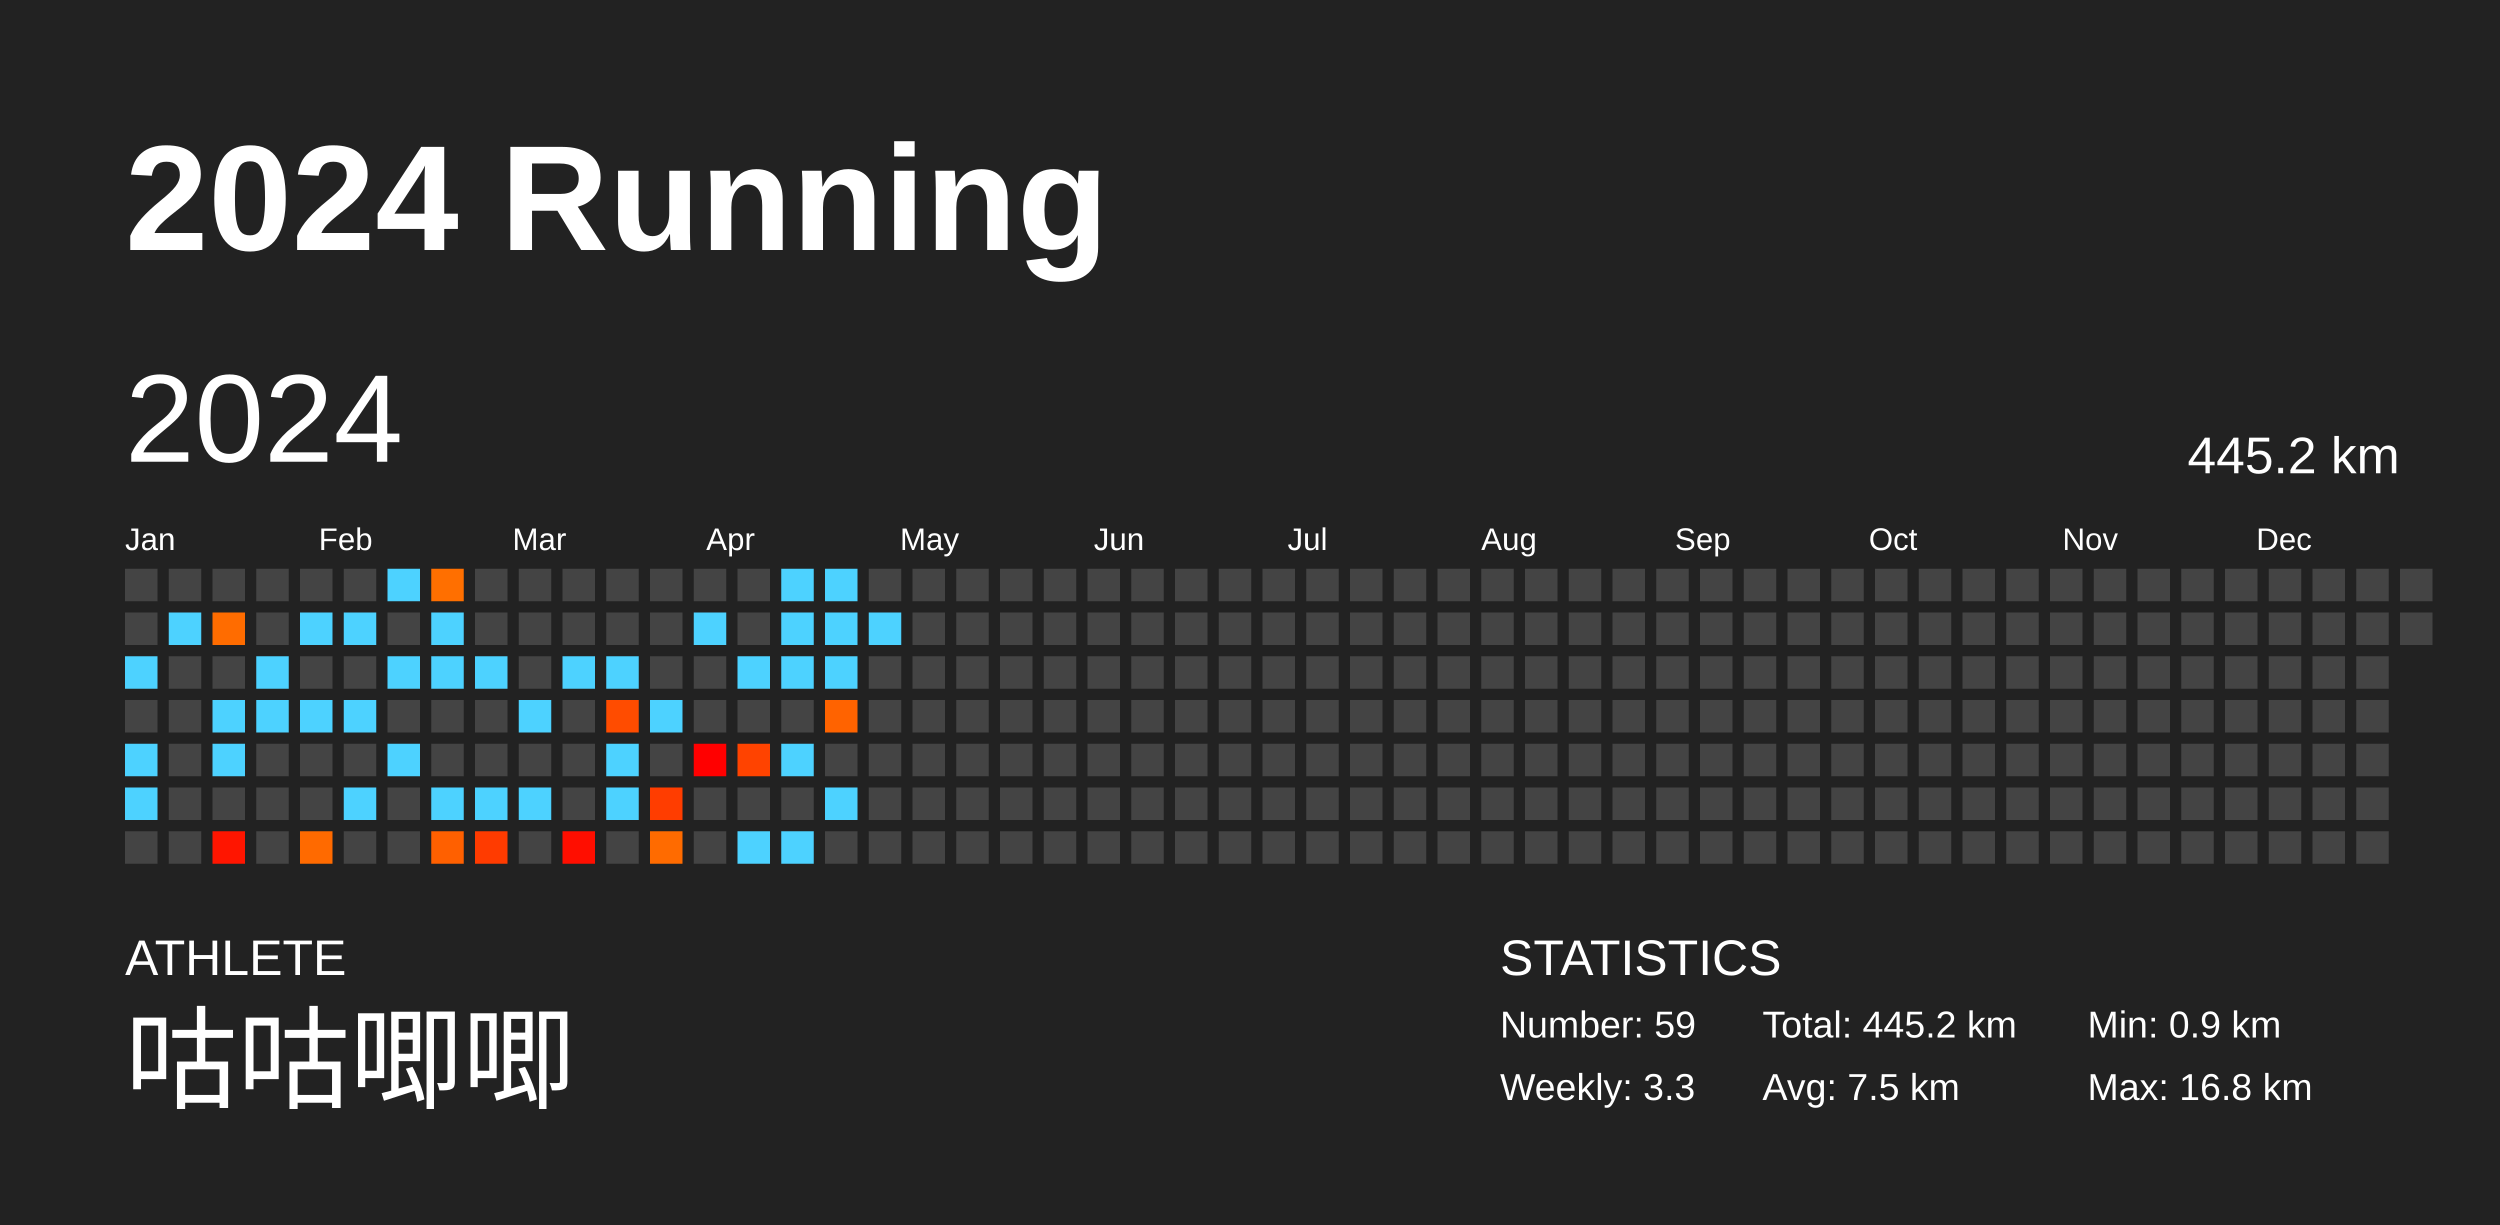
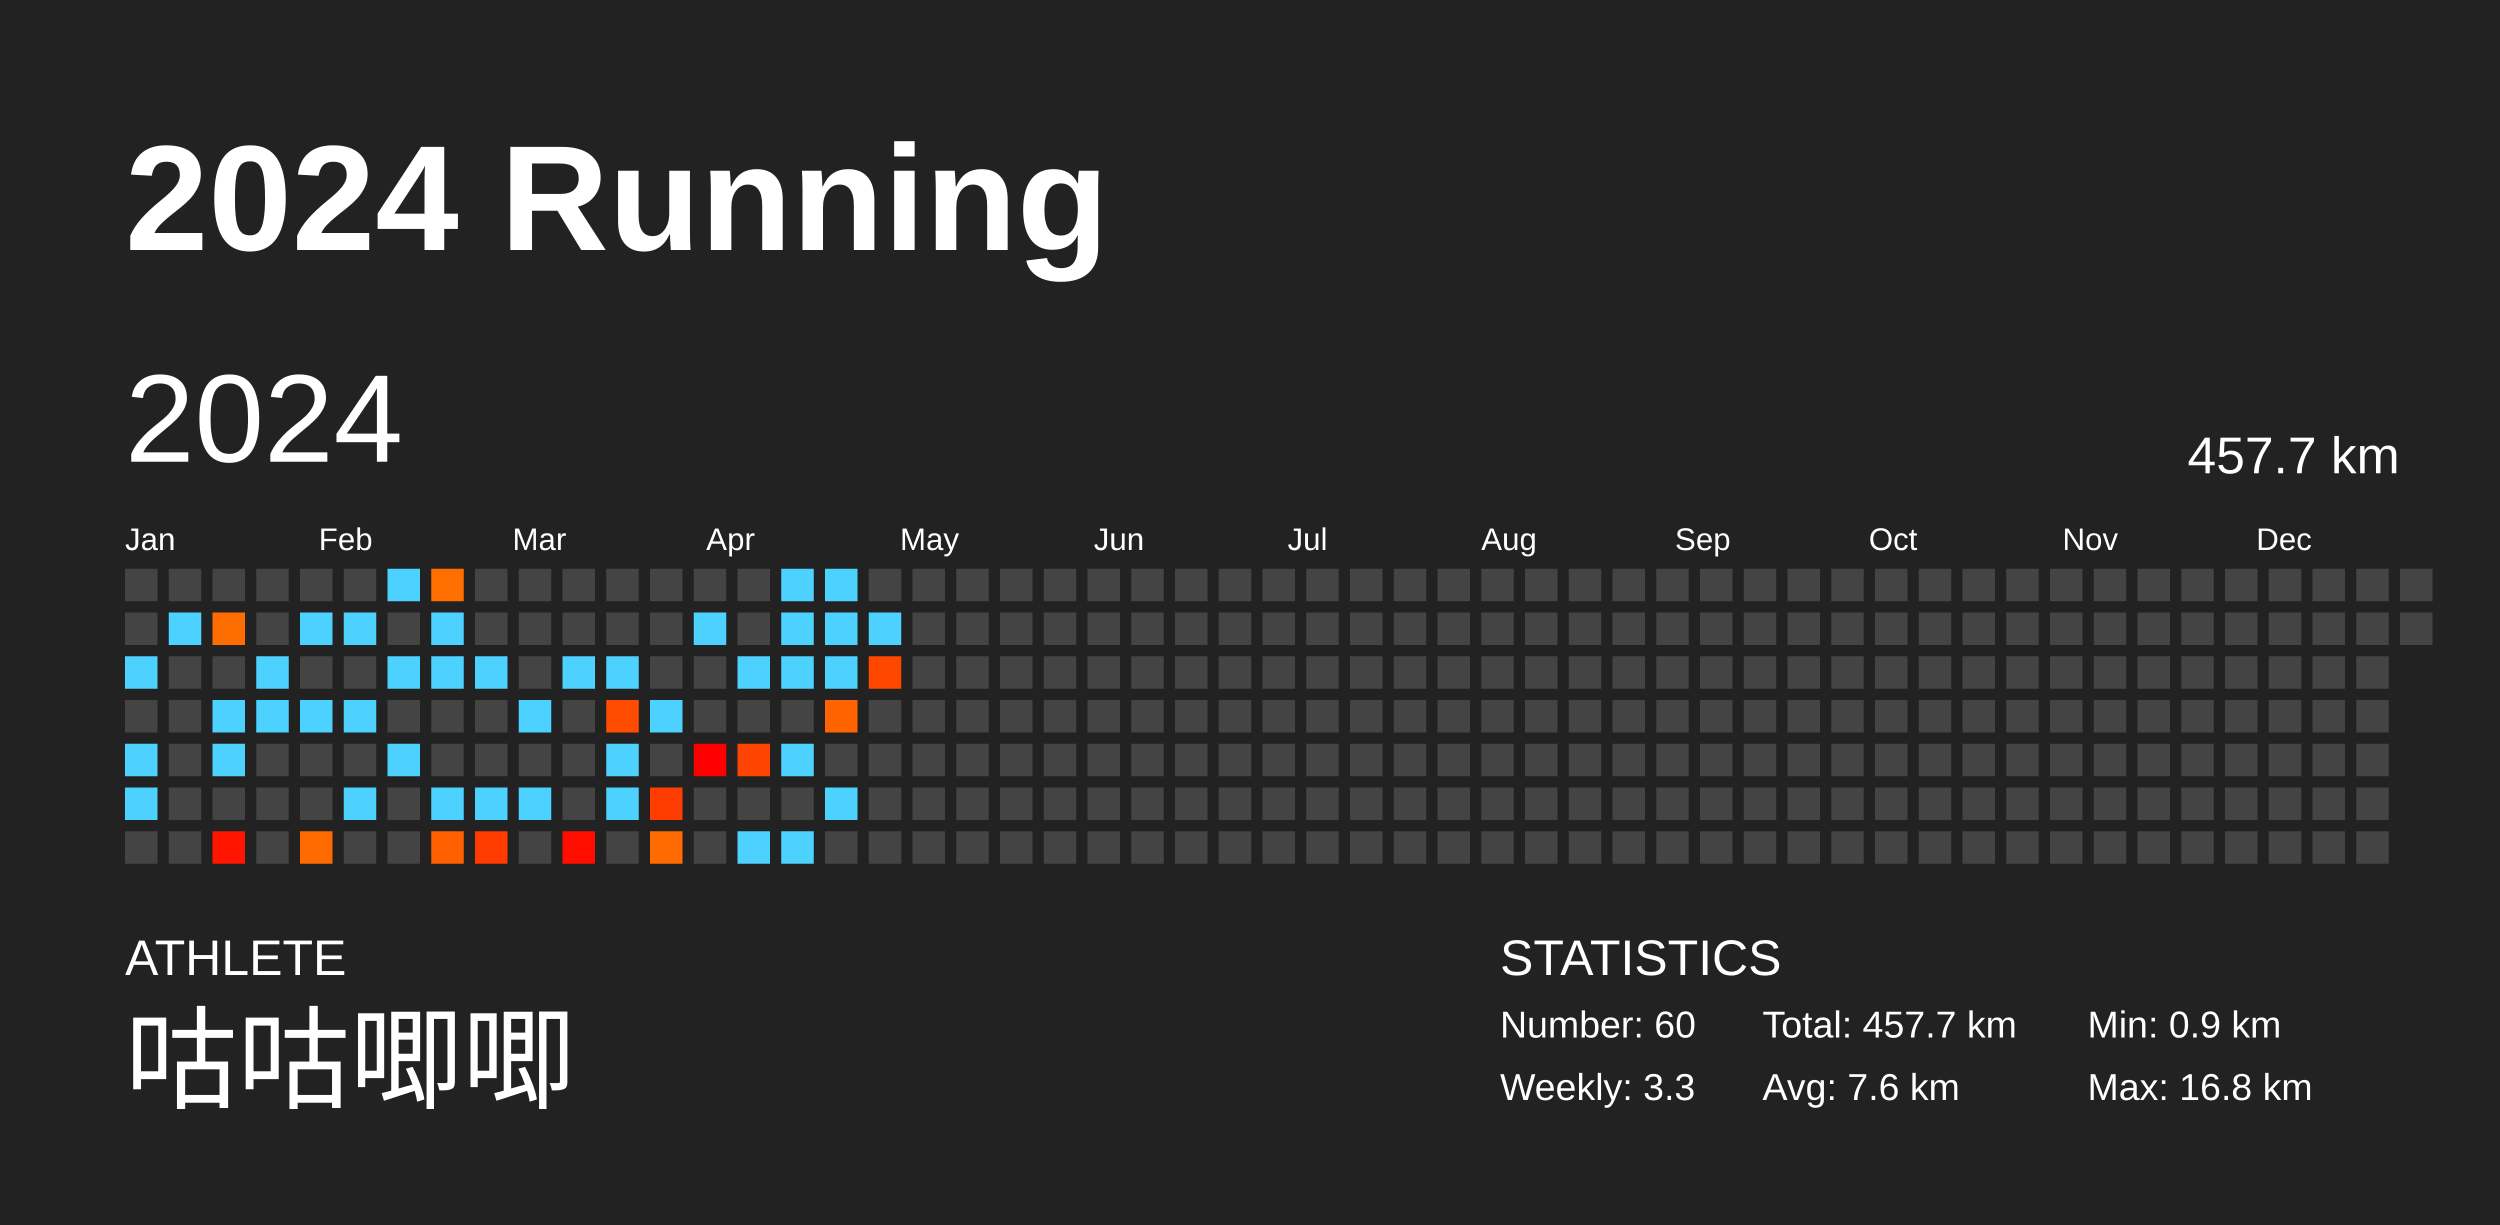
<svg xmlns="http://www.w3.org/2000/svg" baseProfile="full" height="98mm" version="1.1" viewBox="0,0,200,98" width="200mm">
  <defs />
  <rect fill="#222222" height="98" width="200" x="0" y="0" />
  <text fill="#FFFFFF" style="font-size:12px; font-family:Arial; font-weight:bold;" x="10" y="20">2024 Running</text>
  <text fill="#FFFFFF" style="font-size:4px; font-family:Arial" x="10" y="78">ATHLETE</text>
  <text fill="#FFFFFF" style="font-size:9px; font-family:Arial" x="10" y="88">咕咕唧唧</text>
  <text fill="#FFFFFF" style="font-size:4px; font-family:Arial" x="120" y="78">STATISTICS</text>
-   <text fill="#FFFFFF" style="font-size:3px; font-family:Arial" x="120" y="83">Number: 59</text>
+   <text fill="#FFFFFF" style="font-size:3px; font-family:Arial" x="120" y="83">Number: 60</text>
  <text fill="#FFFFFF" style="font-size:3px; font-family:Arial" x="120" y="88">Weekly: 3.3</text>
-   <text fill="#FFFFFF" style="font-size:3px; font-family:Arial" x="141" y="83">Total: 445.2 km</text>
-   <text fill="#FFFFFF" style="font-size:3px; font-family:Arial" x="141" y="88">Avg: 7.5 km</text>
+   <text fill="#FFFFFF" style="font-size:3px; font-family:Arial" x="141" y="83">Total: 457.7 km</text>
+   <text fill="#FFFFFF" style="font-size:3px; font-family:Arial" x="141" y="88">Avg: 7.6 km</text>
  <text fill="#FFFFFF" style="font-size:3px; font-family:Arial" x="167" y="83">Min: 0.9 km</text>
  <text fill="#FFFFFF" style="font-size:3px; font-family:Arial" x="167" y="88">Max: 16.8 km</text>
  <text dominant-baseline="hanging" fill="#FFFFFF" style="font-size:10.0px; font-family:Arial;" x="10" y="30">2024</text>
-   <text dominant-baseline="hanging" fill="#FFFFFF" style="font-size:4.125px; font-family:Arial;" x="175" y="35">445.2 km</text>
+   <text dominant-baseline="hanging" fill="#FFFFFF" style="font-size:4.125px; font-family:Arial;" x="175" y="35">457.7 km</text>
  <text fill="#FFFFFF" style="font-size:2.5px; font-family:Arial" x="10.0" y="44">Jan</text>
  <text fill="#FFFFFF" style="font-size:2.5px; font-family:Arial" x="25.5" y="44">Feb</text>
  <text fill="#FFFFFF" style="font-size:2.5px; font-family:Arial" x="41.0" y="44">Mar</text>
  <text fill="#FFFFFF" style="font-size:2.5px; font-family:Arial" x="56.5" y="44">Apr</text>
  <text fill="#FFFFFF" style="font-size:2.5px; font-family:Arial" x="72.0" y="44">May</text>
  <text fill="#FFFFFF" style="font-size:2.5px; font-family:Arial" x="87.5" y="44">Jun</text>
  <text fill="#FFFFFF" style="font-size:2.5px; font-family:Arial" x="103.0" y="44">Jul</text>
  <text fill="#FFFFFF" style="font-size:2.5px; font-family:Arial" x="118.5" y="44">Aug</text>
  <text fill="#FFFFFF" style="font-size:2.5px; font-family:Arial" x="134.0" y="44">Sep</text>
  <text fill="#FFFFFF" style="font-size:2.5px; font-family:Arial" x="149.5" y="44">Oct</text>
  <text fill="#FFFFFF" style="font-size:2.5px; font-family:Arial" x="165.0" y="44">Nov</text>
  <text fill="#FFFFFF" style="font-size:2.5px; font-family:Arial" x="180.5" y="44">Dec</text>
  <rect fill="#444444" height="2.6" width="2.6" x="10.0" y="45.5" />
  <rect fill="#444444" height="2.6" width="2.6" x="10.0" y="49.0" />
  <rect fill="#4dd2ff" height="2.6" width="2.6" x="10.0" y="52.5" />
  <rect fill="#444444" height="2.6" width="2.6" x="10.0" y="56.0" />
  <rect fill="#4dd2ff" height="2.6" width="2.6" x="10.0" y="59.5" />
  <rect fill="#4dd2ff" height="2.6" width="2.6" x="10.0" y="63.0" />
  <rect fill="#444444" height="2.6" width="2.6" x="10.0" y="66.5" />
  <rect fill="#444444" height="2.6" width="2.6" x="13.5" y="45.5" />
  <rect fill="#4dd2ff" height="2.6" width="2.6" x="13.5" y="49.0" />
  <rect fill="#444444" height="2.6" width="2.6" x="13.5" y="52.5" />
  <rect fill="#444444" height="2.6" width="2.6" x="13.5" y="56.0" />
  <rect fill="#444444" height="2.6" width="2.6" x="13.5" y="59.5" />
  <rect fill="#444444" height="2.6" width="2.6" x="13.5" y="63.0" />
  <rect fill="#444444" height="2.6" width="2.6" x="13.5" y="66.5" />
  <rect fill="#444444" height="2.6" width="2.6" x="17.0" y="45.5" />
  <rect fill="#ff6c00" height="2.6" width="2.6" x="17.0" y="49.0" />
  <rect fill="#444444" height="2.6" width="2.6" x="17.0" y="52.5" />
  <rect fill="#4dd2ff" height="2.6" width="2.6" x="17.0" y="56.0" />
  <rect fill="#4dd2ff" height="2.6" width="2.6" x="17.0" y="59.5" />
  <rect fill="#444444" height="2.6" width="2.6" x="17.0" y="63.0" />
  <rect fill="#ff1500" height="2.6" width="2.6" x="17.0" y="66.5" />
  <rect fill="#444444" height="2.6" width="2.6" x="20.5" y="45.5" />
  <rect fill="#444444" height="2.6" width="2.6" x="20.5" y="49.0" />
  <rect fill="#4dd2ff" height="2.6" width="2.6" x="20.5" y="52.5" />
  <rect fill="#4dd2ff" height="2.6" width="2.6" x="20.5" y="56.0" />
  <rect fill="#444444" height="2.6" width="2.6" x="20.5" y="59.5" />
  <rect fill="#444444" height="2.6" width="2.6" x="20.5" y="63.0" />
  <rect fill="#444444" height="2.6" width="2.6" x="20.5" y="66.5" />
  <rect fill="#444444" height="2.6" width="2.6" x="24.0" y="45.5" />
  <rect fill="#4dd2ff" height="2.6" width="2.6" x="24.0" y="49.0" />
  <rect fill="#444444" height="2.6" width="2.6" x="24.0" y="52.5" />
  <rect fill="#4dd2ff" height="2.6" width="2.6" x="24.0" y="56.0" />
  <rect fill="#444444" height="2.6" width="2.6" x="24.0" y="59.5" />
  <rect fill="#444444" height="2.6" width="2.6" x="24.0" y="63.0" />
  <rect fill="#ff6a00" height="2.6" width="2.6" x="24.0" y="66.5" />
  <rect fill="#444444" height="2.6" width="2.6" x="27.5" y="45.5" />
  <rect fill="#4dd2ff" height="2.6" width="2.6" x="27.5" y="49.0" />
  <rect fill="#444444" height="2.6" width="2.6" x="27.5" y="52.5" />
  <rect fill="#4dd2ff" height="2.6" width="2.6" x="27.5" y="56.0" />
  <rect fill="#444444" height="2.6" width="2.6" x="27.5" y="59.5" />
  <rect fill="#4dd2ff" height="2.6" width="2.6" x="27.5" y="63.0" />
  <rect fill="#444444" height="2.6" width="2.6" x="27.5" y="66.5" />
  <rect fill="#4dd2ff" height="2.6" width="2.6" x="31.0" y="45.5" />
  <rect fill="#444444" height="2.6" width="2.6" x="31.0" y="49.0" />
  <rect fill="#4dd2ff" height="2.6" width="2.6" x="31.0" y="52.5" />
  <rect fill="#444444" height="2.6" width="2.6" x="31.0" y="56.0" />
  <rect fill="#4dd2ff" height="2.6" width="2.6" x="31.0" y="59.5" />
  <rect fill="#444444" height="2.6" width="2.6" x="31.0" y="63.0" />
  <rect fill="#444444" height="2.6" width="2.6" x="31.0" y="66.5" />
  <rect fill="#ff6f00" height="2.6" width="2.6" x="34.5" y="45.5" />
  <rect fill="#4dd2ff" height="2.6" width="2.6" x="34.5" y="49.0" />
  <rect fill="#4dd2ff" height="2.6" width="2.6" x="34.5" y="52.5" />
  <rect fill="#444444" height="2.6" width="2.6" x="34.5" y="56.0" />
  <rect fill="#444444" height="2.6" width="2.6" x="34.5" y="59.5" />
  <rect fill="#4dd2ff" height="2.6" width="2.6" x="34.5" y="63.0" />
  <rect fill="#ff6000" height="2.6" width="2.6" x="34.5" y="66.5" />
  <rect fill="#444444" height="2.6" width="2.6" x="38.0" y="45.5" />
  <rect fill="#444444" height="2.6" width="2.6" x="38.0" y="49.0" />
  <rect fill="#4dd2ff" height="2.6" width="2.6" x="38.0" y="52.5" />
  <rect fill="#444444" height="2.6" width="2.6" x="38.0" y="56.0" />
  <rect fill="#444444" height="2.6" width="2.6" x="38.0" y="59.5" />
  <rect fill="#4dd2ff" height="2.6" width="2.6" x="38.0" y="63.0" />
  <rect fill="#ff3b00" height="2.6" width="2.6" x="38.0" y="66.5" />
  <rect fill="#444444" height="2.6" width="2.6" x="41.5" y="45.5" />
  <rect fill="#444444" height="2.6" width="2.6" x="41.5" y="49.0" />
  <rect fill="#444444" height="2.6" width="2.6" x="41.5" y="52.5" />
  <rect fill="#4dd2ff" height="2.6" width="2.6" x="41.5" y="56.0" />
  <rect fill="#444444" height="2.6" width="2.6" x="41.5" y="59.5" />
  <rect fill="#4dd2ff" height="2.6" width="2.6" x="41.5" y="63.0" />
  <rect fill="#444444" height="2.6" width="2.6" x="41.5" y="66.5" />
  <rect fill="#444444" height="2.6" width="2.6" x="45.0" y="45.5" />
  <rect fill="#444444" height="2.6" width="2.6" x="45.0" y="49.0" />
  <rect fill="#4dd2ff" height="2.6" width="2.6" x="45.0" y="52.5" />
  <rect fill="#444444" height="2.6" width="2.6" x="45.0" y="56.0" />
  <rect fill="#444444" height="2.6" width="2.6" x="45.0" y="59.5" />
  <rect fill="#444444" height="2.6" width="2.6" x="45.0" y="63.0" />
  <rect fill="#ff0e00" height="2.6" width="2.6" x="45.0" y="66.5" />
  <rect fill="#444444" height="2.6" width="2.6" x="48.5" y="45.5" />
  <rect fill="#444444" height="2.6" width="2.6" x="48.5" y="49.0" />
  <rect fill="#4dd2ff" height="2.6" width="2.6" x="48.5" y="52.5" />
  <rect fill="#ff4c00" height="2.6" width="2.6" x="48.5" y="56.0" />
  <rect fill="#4dd2ff" height="2.6" width="2.6" x="48.5" y="59.5" />
  <rect fill="#4dd2ff" height="2.6" width="2.6" x="48.5" y="63.0" />
  <rect fill="#444444" height="2.6" width="2.6" x="48.5" y="66.5" />
  <rect fill="#444444" height="2.6" width="2.6" x="52.0" y="45.5" />
  <rect fill="#444444" height="2.6" width="2.6" x="52.0" y="49.0" />
  <rect fill="#444444" height="2.6" width="2.6" x="52.0" y="52.5" />
  <rect fill="#4dd2ff" height="2.6" width="2.6" x="52.0" y="56.0" />
  <rect fill="#444444" height="2.6" width="2.6" x="52.0" y="59.5" />
  <rect fill="#ff3d00" height="2.6" width="2.6" x="52.0" y="63.0" />
  <rect fill="#ff6b00" height="2.6" width="2.6" x="52.0" y="66.5" />
  <rect fill="#444444" height="2.6" width="2.6" x="55.5" y="45.5" />
  <rect fill="#4dd2ff" height="2.6" width="2.6" x="55.5" y="49.0" />
  <rect fill="#444444" height="2.6" width="2.6" x="55.5" y="52.5" />
  <rect fill="#444444" height="2.6" width="2.6" x="55.5" y="56.0" />
  <rect fill="#ff0000" height="2.6" width="2.6" x="55.5" y="59.5" />
  <rect fill="#444444" height="2.6" width="2.6" x="55.5" y="63.0" />
  <rect fill="#444444" height="2.6" width="2.6" x="55.5" y="66.5" />
  <rect fill="#444444" height="2.6" width="2.6" x="59.0" y="45.5" />
  <rect fill="#444444" height="2.6" width="2.6" x="59.0" y="49.0" />
  <rect fill="#4dd2ff" height="2.6" width="2.6" x="59.0" y="52.5" />
  <rect fill="#444444" height="2.6" width="2.6" x="59.0" y="56.0" />
  <rect fill="#ff4300" height="2.6" width="2.6" x="59.0" y="59.5" />
  <rect fill="#444444" height="2.6" width="2.6" x="59.0" y="63.0" />
  <rect fill="#4dd2ff" height="2.6" width="2.6" x="59.0" y="66.5" />
  <rect fill="#4dd2ff" height="2.6" width="2.6" x="62.5" y="45.5" />
  <rect fill="#4dd2ff" height="2.6" width="2.6" x="62.5" y="49.0" />
  <rect fill="#4dd2ff" height="2.6" width="2.6" x="62.5" y="52.5" />
  <rect fill="#444444" height="2.6" width="2.6" x="62.5" y="56.0" />
  <rect fill="#4dd2ff" height="2.6" width="2.6" x="62.5" y="59.5" />
  <rect fill="#444444" height="2.6" width="2.6" x="62.5" y="63.0" />
  <rect fill="#4dd2ff" height="2.6" width="2.6" x="62.5" y="66.5" />
  <rect fill="#4dd2ff" height="2.6" width="2.6" x="66.0" y="45.5" />
  <rect fill="#4dd2ff" height="2.6" width="2.6" x="66.0" y="49.0" />
  <rect fill="#4dd2ff" height="2.6" width="2.6" x="66.0" y="52.5" />
  <rect fill="#ff6300" height="2.6" width="2.6" x="66.0" y="56.0" />
  <rect fill="#444444" height="2.6" width="2.6" x="66.0" y="59.5" />
  <rect fill="#4dd2ff" height="2.6" width="2.6" x="66.0" y="63.0" />
  <rect fill="#444444" height="2.6" width="2.6" x="66.0" y="66.5" />
  <rect fill="#444444" height="2.6" width="2.6" x="69.5" y="45.5" />
  <rect fill="#4dd2ff" height="2.6" width="2.6" x="69.5" y="49.0" />
-   <rect fill="#444444" height="2.6" width="2.6" x="69.5" y="52.5" />
+   <rect fill="#ff4700" height="2.6" width="2.6" x="69.5" y="52.5" />
  <rect fill="#444444" height="2.6" width="2.6" x="69.5" y="56.0" />
  <rect fill="#444444" height="2.6" width="2.6" x="69.5" y="59.5" />
  <rect fill="#444444" height="2.6" width="2.6" x="69.5" y="63.0" />
  <rect fill="#444444" height="2.6" width="2.6" x="69.5" y="66.5" />
  <rect fill="#444444" height="2.6" width="2.6" x="73.0" y="45.5" />
  <rect fill="#444444" height="2.6" width="2.6" x="73.0" y="49.0" />
  <rect fill="#444444" height="2.6" width="2.6" x="73.0" y="52.5" />
  <rect fill="#444444" height="2.6" width="2.6" x="73.0" y="56.0" />
  <rect fill="#444444" height="2.6" width="2.6" x="73.0" y="59.5" />
  <rect fill="#444444" height="2.6" width="2.6" x="73.0" y="63.0" />
  <rect fill="#444444" height="2.6" width="2.6" x="73.0" y="66.5" />
  <rect fill="#444444" height="2.6" width="2.6" x="76.5" y="45.5" />
  <rect fill="#444444" height="2.6" width="2.6" x="76.5" y="49.0" />
  <rect fill="#444444" height="2.6" width="2.6" x="76.5" y="52.5" />
  <rect fill="#444444" height="2.6" width="2.6" x="76.5" y="56.0" />
  <rect fill="#444444" height="2.6" width="2.6" x="76.5" y="59.5" />
  <rect fill="#444444" height="2.6" width="2.6" x="76.5" y="63.0" />
  <rect fill="#444444" height="2.6" width="2.6" x="76.5" y="66.5" />
  <rect fill="#444444" height="2.6" width="2.6" x="80.0" y="45.5" />
  <rect fill="#444444" height="2.6" width="2.6" x="80.0" y="49.0" />
  <rect fill="#444444" height="2.6" width="2.6" x="80.0" y="52.5" />
  <rect fill="#444444" height="2.6" width="2.6" x="80.0" y="56.0" />
  <rect fill="#444444" height="2.6" width="2.6" x="80.0" y="59.5" />
  <rect fill="#444444" height="2.6" width="2.6" x="80.0" y="63.0" />
  <rect fill="#444444" height="2.6" width="2.6" x="80.0" y="66.5" />
  <rect fill="#444444" height="2.6" width="2.6" x="83.5" y="45.5" />
  <rect fill="#444444" height="2.6" width="2.6" x="83.5" y="49.0" />
  <rect fill="#444444" height="2.6" width="2.6" x="83.5" y="52.5" />
  <rect fill="#444444" height="2.6" width="2.6" x="83.5" y="56.0" />
  <rect fill="#444444" height="2.6" width="2.6" x="83.5" y="59.5" />
  <rect fill="#444444" height="2.6" width="2.6" x="83.5" y="63.0" />
  <rect fill="#444444" height="2.6" width="2.6" x="83.5" y="66.5" />
  <rect fill="#444444" height="2.6" width="2.6" x="87.0" y="45.5" />
  <rect fill="#444444" height="2.6" width="2.6" x="87.0" y="49.0" />
  <rect fill="#444444" height="2.6" width="2.6" x="87.0" y="52.5" />
  <rect fill="#444444" height="2.6" width="2.6" x="87.0" y="56.0" />
  <rect fill="#444444" height="2.6" width="2.6" x="87.0" y="59.5" />
  <rect fill="#444444" height="2.6" width="2.6" x="87.0" y="63.0" />
  <rect fill="#444444" height="2.6" width="2.6" x="87.0" y="66.5" />
  <rect fill="#444444" height="2.6" width="2.6" x="90.5" y="45.5" />
  <rect fill="#444444" height="2.6" width="2.6" x="90.5" y="49.0" />
  <rect fill="#444444" height="2.6" width="2.6" x="90.5" y="52.5" />
  <rect fill="#444444" height="2.6" width="2.6" x="90.5" y="56.0" />
  <rect fill="#444444" height="2.6" width="2.6" x="90.5" y="59.5" />
  <rect fill="#444444" height="2.6" width="2.6" x="90.5" y="63.0" />
  <rect fill="#444444" height="2.6" width="2.6" x="90.5" y="66.5" />
  <rect fill="#444444" height="2.6" width="2.6" x="94.0" y="45.5" />
  <rect fill="#444444" height="2.6" width="2.6" x="94.0" y="49.0" />
  <rect fill="#444444" height="2.6" width="2.6" x="94.0" y="52.5" />
  <rect fill="#444444" height="2.6" width="2.6" x="94.0" y="56.0" />
  <rect fill="#444444" height="2.6" width="2.6" x="94.0" y="59.5" />
  <rect fill="#444444" height="2.6" width="2.6" x="94.0" y="63.0" />
  <rect fill="#444444" height="2.6" width="2.6" x="94.0" y="66.5" />
  <rect fill="#444444" height="2.6" width="2.6" x="97.5" y="45.5" />
  <rect fill="#444444" height="2.6" width="2.6" x="97.5" y="49.0" />
  <rect fill="#444444" height="2.6" width="2.6" x="97.5" y="52.5" />
  <rect fill="#444444" height="2.6" width="2.6" x="97.5" y="56.0" />
  <rect fill="#444444" height="2.6" width="2.6" x="97.5" y="59.5" />
  <rect fill="#444444" height="2.6" width="2.6" x="97.5" y="63.0" />
  <rect fill="#444444" height="2.6" width="2.6" x="97.5" y="66.5" />
  <rect fill="#444444" height="2.6" width="2.6" x="101.0" y="45.5" />
  <rect fill="#444444" height="2.6" width="2.6" x="101.0" y="49.0" />
  <rect fill="#444444" height="2.6" width="2.6" x="101.0" y="52.5" />
  <rect fill="#444444" height="2.6" width="2.6" x="101.0" y="56.0" />
  <rect fill="#444444" height="2.6" width="2.6" x="101.0" y="59.5" />
  <rect fill="#444444" height="2.6" width="2.6" x="101.0" y="63.0" />
  <rect fill="#444444" height="2.6" width="2.6" x="101.0" y="66.5" />
  <rect fill="#444444" height="2.6" width="2.6" x="104.5" y="45.5" />
  <rect fill="#444444" height="2.6" width="2.6" x="104.5" y="49.0" />
  <rect fill="#444444" height="2.6" width="2.6" x="104.5" y="52.5" />
  <rect fill="#444444" height="2.6" width="2.6" x="104.5" y="56.0" />
  <rect fill="#444444" height="2.6" width="2.6" x="104.5" y="59.5" />
  <rect fill="#444444" height="2.6" width="2.6" x="104.5" y="63.0" />
  <rect fill="#444444" height="2.6" width="2.6" x="104.5" y="66.5" />
  <rect fill="#444444" height="2.6" width="2.6" x="108.0" y="45.5" />
  <rect fill="#444444" height="2.6" width="2.6" x="108.0" y="49.0" />
  <rect fill="#444444" height="2.6" width="2.6" x="108.0" y="52.5" />
  <rect fill="#444444" height="2.6" width="2.6" x="108.0" y="56.0" />
  <rect fill="#444444" height="2.6" width="2.6" x="108.0" y="59.5" />
  <rect fill="#444444" height="2.6" width="2.6" x="108.0" y="63.0" />
  <rect fill="#444444" height="2.6" width="2.6" x="108.0" y="66.5" />
  <rect fill="#444444" height="2.6" width="2.6" x="111.5" y="45.5" />
  <rect fill="#444444" height="2.6" width="2.6" x="111.5" y="49.0" />
  <rect fill="#444444" height="2.6" width="2.6" x="111.5" y="52.5" />
  <rect fill="#444444" height="2.6" width="2.6" x="111.5" y="56.0" />
  <rect fill="#444444" height="2.6" width="2.6" x="111.5" y="59.5" />
  <rect fill="#444444" height="2.6" width="2.6" x="111.5" y="63.0" />
  <rect fill="#444444" height="2.6" width="2.6" x="111.5" y="66.5" />
  <rect fill="#444444" height="2.6" width="2.6" x="115.0" y="45.5" />
  <rect fill="#444444" height="2.6" width="2.6" x="115.0" y="49.0" />
  <rect fill="#444444" height="2.6" width="2.6" x="115.0" y="52.5" />
  <rect fill="#444444" height="2.6" width="2.6" x="115.0" y="56.0" />
  <rect fill="#444444" height="2.6" width="2.6" x="115.0" y="59.5" />
  <rect fill="#444444" height="2.6" width="2.6" x="115.0" y="63.0" />
  <rect fill="#444444" height="2.6" width="2.6" x="115.0" y="66.5" />
  <rect fill="#444444" height="2.6" width="2.6" x="118.5" y="45.5" />
  <rect fill="#444444" height="2.6" width="2.6" x="118.5" y="49.0" />
  <rect fill="#444444" height="2.6" width="2.6" x="118.5" y="52.5" />
  <rect fill="#444444" height="2.6" width="2.6" x="118.5" y="56.0" />
  <rect fill="#444444" height="2.6" width="2.6" x="118.5" y="59.5" />
  <rect fill="#444444" height="2.6" width="2.6" x="118.5" y="63.0" />
  <rect fill="#444444" height="2.6" width="2.6" x="118.5" y="66.5" />
  <rect fill="#444444" height="2.6" width="2.6" x="122.0" y="45.5" />
  <rect fill="#444444" height="2.6" width="2.6" x="122.0" y="49.0" />
  <rect fill="#444444" height="2.6" width="2.6" x="122.0" y="52.5" />
  <rect fill="#444444" height="2.6" width="2.6" x="122.0" y="56.0" />
  <rect fill="#444444" height="2.6" width="2.6" x="122.0" y="59.5" />
  <rect fill="#444444" height="2.6" width="2.6" x="122.0" y="63.0" />
  <rect fill="#444444" height="2.6" width="2.6" x="122.0" y="66.5" />
  <rect fill="#444444" height="2.6" width="2.6" x="125.5" y="45.5" />
  <rect fill="#444444" height="2.6" width="2.6" x="125.5" y="49.0" />
  <rect fill="#444444" height="2.6" width="2.6" x="125.5" y="52.5" />
  <rect fill="#444444" height="2.6" width="2.6" x="125.5" y="56.0" />
  <rect fill="#444444" height="2.6" width="2.6" x="125.5" y="59.5" />
  <rect fill="#444444" height="2.6" width="2.6" x="125.5" y="63.0" />
  <rect fill="#444444" height="2.6" width="2.6" x="125.5" y="66.5" />
  <rect fill="#444444" height="2.6" width="2.6" x="129.0" y="45.5" />
  <rect fill="#444444" height="2.6" width="2.6" x="129.0" y="49.0" />
  <rect fill="#444444" height="2.6" width="2.6" x="129.0" y="52.5" />
  <rect fill="#444444" height="2.6" width="2.6" x="129.0" y="56.0" />
  <rect fill="#444444" height="2.6" width="2.6" x="129.0" y="59.5" />
  <rect fill="#444444" height="2.6" width="2.6" x="129.0" y="63.0" />
  <rect fill="#444444" height="2.6" width="2.6" x="129.0" y="66.5" />
  <rect fill="#444444" height="2.6" width="2.6" x="132.5" y="45.5" />
  <rect fill="#444444" height="2.6" width="2.6" x="132.5" y="49.0" />
  <rect fill="#444444" height="2.6" width="2.6" x="132.5" y="52.5" />
  <rect fill="#444444" height="2.6" width="2.6" x="132.5" y="56.0" />
  <rect fill="#444444" height="2.6" width="2.6" x="132.5" y="59.5" />
  <rect fill="#444444" height="2.6" width="2.6" x="132.5" y="63.0" />
  <rect fill="#444444" height="2.6" width="2.6" x="132.5" y="66.5" />
  <rect fill="#444444" height="2.6" width="2.6" x="136.0" y="45.5" />
  <rect fill="#444444" height="2.6" width="2.6" x="136.0" y="49.0" />
  <rect fill="#444444" height="2.6" width="2.6" x="136.0" y="52.5" />
  <rect fill="#444444" height="2.6" width="2.6" x="136.0" y="56.0" />
  <rect fill="#444444" height="2.6" width="2.6" x="136.0" y="59.5" />
  <rect fill="#444444" height="2.6" width="2.6" x="136.0" y="63.0" />
  <rect fill="#444444" height="2.6" width="2.6" x="136.0" y="66.5" />
  <rect fill="#444444" height="2.6" width="2.6" x="139.5" y="45.5" />
  <rect fill="#444444" height="2.6" width="2.6" x="139.5" y="49.0" />
  <rect fill="#444444" height="2.6" width="2.6" x="139.5" y="52.5" />
  <rect fill="#444444" height="2.6" width="2.6" x="139.5" y="56.0" />
  <rect fill="#444444" height="2.6" width="2.6" x="139.5" y="59.5" />
  <rect fill="#444444" height="2.6" width="2.6" x="139.5" y="63.0" />
  <rect fill="#444444" height="2.6" width="2.6" x="139.5" y="66.5" />
  <rect fill="#444444" height="2.6" width="2.6" x="143.0" y="45.5" />
  <rect fill="#444444" height="2.6" width="2.6" x="143.0" y="49.0" />
  <rect fill="#444444" height="2.6" width="2.6" x="143.0" y="52.5" />
  <rect fill="#444444" height="2.6" width="2.6" x="143.0" y="56.0" />
  <rect fill="#444444" height="2.6" width="2.6" x="143.0" y="59.5" />
  <rect fill="#444444" height="2.6" width="2.6" x="143.0" y="63.0" />
  <rect fill="#444444" height="2.6" width="2.6" x="143.0" y="66.5" />
  <rect fill="#444444" height="2.6" width="2.6" x="146.5" y="45.5" />
  <rect fill="#444444" height="2.6" width="2.6" x="146.5" y="49.0" />
  <rect fill="#444444" height="2.6" width="2.6" x="146.5" y="52.5" />
  <rect fill="#444444" height="2.6" width="2.6" x="146.5" y="56.0" />
  <rect fill="#444444" height="2.6" width="2.6" x="146.5" y="59.5" />
  <rect fill="#444444" height="2.6" width="2.6" x="146.5" y="63.0" />
  <rect fill="#444444" height="2.6" width="2.6" x="146.5" y="66.5" />
  <rect fill="#444444" height="2.6" width="2.6" x="150.0" y="45.5" />
  <rect fill="#444444" height="2.6" width="2.6" x="150.0" y="49.0" />
  <rect fill="#444444" height="2.6" width="2.6" x="150.0" y="52.5" />
  <rect fill="#444444" height="2.6" width="2.6" x="150.0" y="56.0" />
  <rect fill="#444444" height="2.6" width="2.6" x="150.0" y="59.5" />
  <rect fill="#444444" height="2.6" width="2.6" x="150.0" y="63.0" />
  <rect fill="#444444" height="2.6" width="2.6" x="150.0" y="66.5" />
  <rect fill="#444444" height="2.6" width="2.6" x="153.5" y="45.5" />
  <rect fill="#444444" height="2.6" width="2.6" x="153.5" y="49.0" />
  <rect fill="#444444" height="2.6" width="2.6" x="153.5" y="52.5" />
  <rect fill="#444444" height="2.6" width="2.6" x="153.5" y="56.0" />
  <rect fill="#444444" height="2.6" width="2.6" x="153.5" y="59.5" />
  <rect fill="#444444" height="2.6" width="2.6" x="153.5" y="63.0" />
  <rect fill="#444444" height="2.6" width="2.6" x="153.5" y="66.5" />
  <rect fill="#444444" height="2.6" width="2.6" x="157.0" y="45.5" />
  <rect fill="#444444" height="2.6" width="2.6" x="157.0" y="49.0" />
  <rect fill="#444444" height="2.6" width="2.6" x="157.0" y="52.5" />
  <rect fill="#444444" height="2.6" width="2.6" x="157.0" y="56.0" />
  <rect fill="#444444" height="2.6" width="2.6" x="157.0" y="59.5" />
  <rect fill="#444444" height="2.6" width="2.6" x="157.0" y="63.0" />
  <rect fill="#444444" height="2.6" width="2.6" x="157.0" y="66.5" />
  <rect fill="#444444" height="2.6" width="2.6" x="160.5" y="45.5" />
  <rect fill="#444444" height="2.6" width="2.6" x="160.5" y="49.0" />
  <rect fill="#444444" height="2.6" width="2.6" x="160.5" y="52.5" />
  <rect fill="#444444" height="2.6" width="2.6" x="160.5" y="56.0" />
  <rect fill="#444444" height="2.6" width="2.6" x="160.5" y="59.5" />
  <rect fill="#444444" height="2.6" width="2.6" x="160.5" y="63.0" />
  <rect fill="#444444" height="2.6" width="2.6" x="160.5" y="66.5" />
  <rect fill="#444444" height="2.6" width="2.6" x="164.0" y="45.5" />
  <rect fill="#444444" height="2.6" width="2.6" x="164.0" y="49.0" />
  <rect fill="#444444" height="2.6" width="2.6" x="164.0" y="52.5" />
  <rect fill="#444444" height="2.6" width="2.6" x="164.0" y="56.0" />
  <rect fill="#444444" height="2.6" width="2.6" x="164.0" y="59.5" />
  <rect fill="#444444" height="2.6" width="2.6" x="164.0" y="63.0" />
  <rect fill="#444444" height="2.6" width="2.6" x="164.0" y="66.5" />
  <rect fill="#444444" height="2.6" width="2.6" x="167.5" y="45.5" />
  <rect fill="#444444" height="2.6" width="2.6" x="167.5" y="49.0" />
  <rect fill="#444444" height="2.6" width="2.6" x="167.5" y="52.5" />
  <rect fill="#444444" height="2.6" width="2.6" x="167.5" y="56.0" />
  <rect fill="#444444" height="2.6" width="2.6" x="167.5" y="59.5" />
  <rect fill="#444444" height="2.6" width="2.6" x="167.5" y="63.0" />
  <rect fill="#444444" height="2.6" width="2.6" x="167.5" y="66.5" />
  <rect fill="#444444" height="2.6" width="2.6" x="171.0" y="45.5" />
  <rect fill="#444444" height="2.6" width="2.6" x="171.0" y="49.0" />
  <rect fill="#444444" height="2.6" width="2.6" x="171.0" y="52.5" />
  <rect fill="#444444" height="2.6" width="2.6" x="171.0" y="56.0" />
  <rect fill="#444444" height="2.6" width="2.6" x="171.0" y="59.5" />
  <rect fill="#444444" height="2.6" width="2.6" x="171.0" y="63.0" />
  <rect fill="#444444" height="2.6" width="2.6" x="171.0" y="66.5" />
  <rect fill="#444444" height="2.6" width="2.6" x="174.5" y="45.5" />
  <rect fill="#444444" height="2.6" width="2.6" x="174.5" y="49.0" />
  <rect fill="#444444" height="2.6" width="2.6" x="174.5" y="52.5" />
  <rect fill="#444444" height="2.6" width="2.6" x="174.5" y="56.0" />
  <rect fill="#444444" height="2.6" width="2.6" x="174.5" y="59.5" />
  <rect fill="#444444" height="2.6" width="2.6" x="174.5" y="63.0" />
  <rect fill="#444444" height="2.6" width="2.6" x="174.5" y="66.5" />
  <rect fill="#444444" height="2.6" width="2.6" x="178.0" y="45.5" />
  <rect fill="#444444" height="2.6" width="2.6" x="178.0" y="49.0" />
  <rect fill="#444444" height="2.6" width="2.6" x="178.0" y="52.5" />
  <rect fill="#444444" height="2.6" width="2.6" x="178.0" y="56.0" />
  <rect fill="#444444" height="2.6" width="2.6" x="178.0" y="59.5" />
  <rect fill="#444444" height="2.6" width="2.6" x="178.0" y="63.0" />
  <rect fill="#444444" height="2.6" width="2.6" x="178.0" y="66.5" />
  <rect fill="#444444" height="2.6" width="2.6" x="181.5" y="45.5" />
  <rect fill="#444444" height="2.6" width="2.6" x="181.5" y="49.0" />
  <rect fill="#444444" height="2.6" width="2.6" x="181.5" y="52.5" />
  <rect fill="#444444" height="2.6" width="2.6" x="181.5" y="56.0" />
  <rect fill="#444444" height="2.6" width="2.6" x="181.5" y="59.5" />
  <rect fill="#444444" height="2.6" width="2.6" x="181.5" y="63.0" />
  <rect fill="#444444" height="2.6" width="2.6" x="181.5" y="66.5" />
  <rect fill="#444444" height="2.6" width="2.6" x="185.0" y="45.5" />
  <rect fill="#444444" height="2.6" width="2.6" x="185.0" y="49.0" />
  <rect fill="#444444" height="2.6" width="2.6" x="185.0" y="52.5" />
  <rect fill="#444444" height="2.6" width="2.6" x="185.0" y="56.0" />
  <rect fill="#444444" height="2.6" width="2.6" x="185.0" y="59.5" />
  <rect fill="#444444" height="2.6" width="2.6" x="185.0" y="63.0" />
  <rect fill="#444444" height="2.6" width="2.6" x="185.0" y="66.5" />
  <rect fill="#444444" height="2.6" width="2.6" x="188.5" y="45.5" />
  <rect fill="#444444" height="2.6" width="2.6" x="188.5" y="49.0" />
  <rect fill="#444444" height="2.6" width="2.6" x="188.5" y="52.5" />
  <rect fill="#444444" height="2.6" width="2.6" x="188.5" y="56.0" />
  <rect fill="#444444" height="2.6" width="2.6" x="188.5" y="59.5" />
  <rect fill="#444444" height="2.6" width="2.6" x="188.5" y="63.0" />
  <rect fill="#444444" height="2.6" width="2.6" x="188.5" y="66.5" />
  <rect fill="#444444" height="2.6" width="2.6" x="192.0" y="45.5" />
  <rect fill="#444444" height="2.6" width="2.6" x="192.0" y="49.0" />
</svg>
